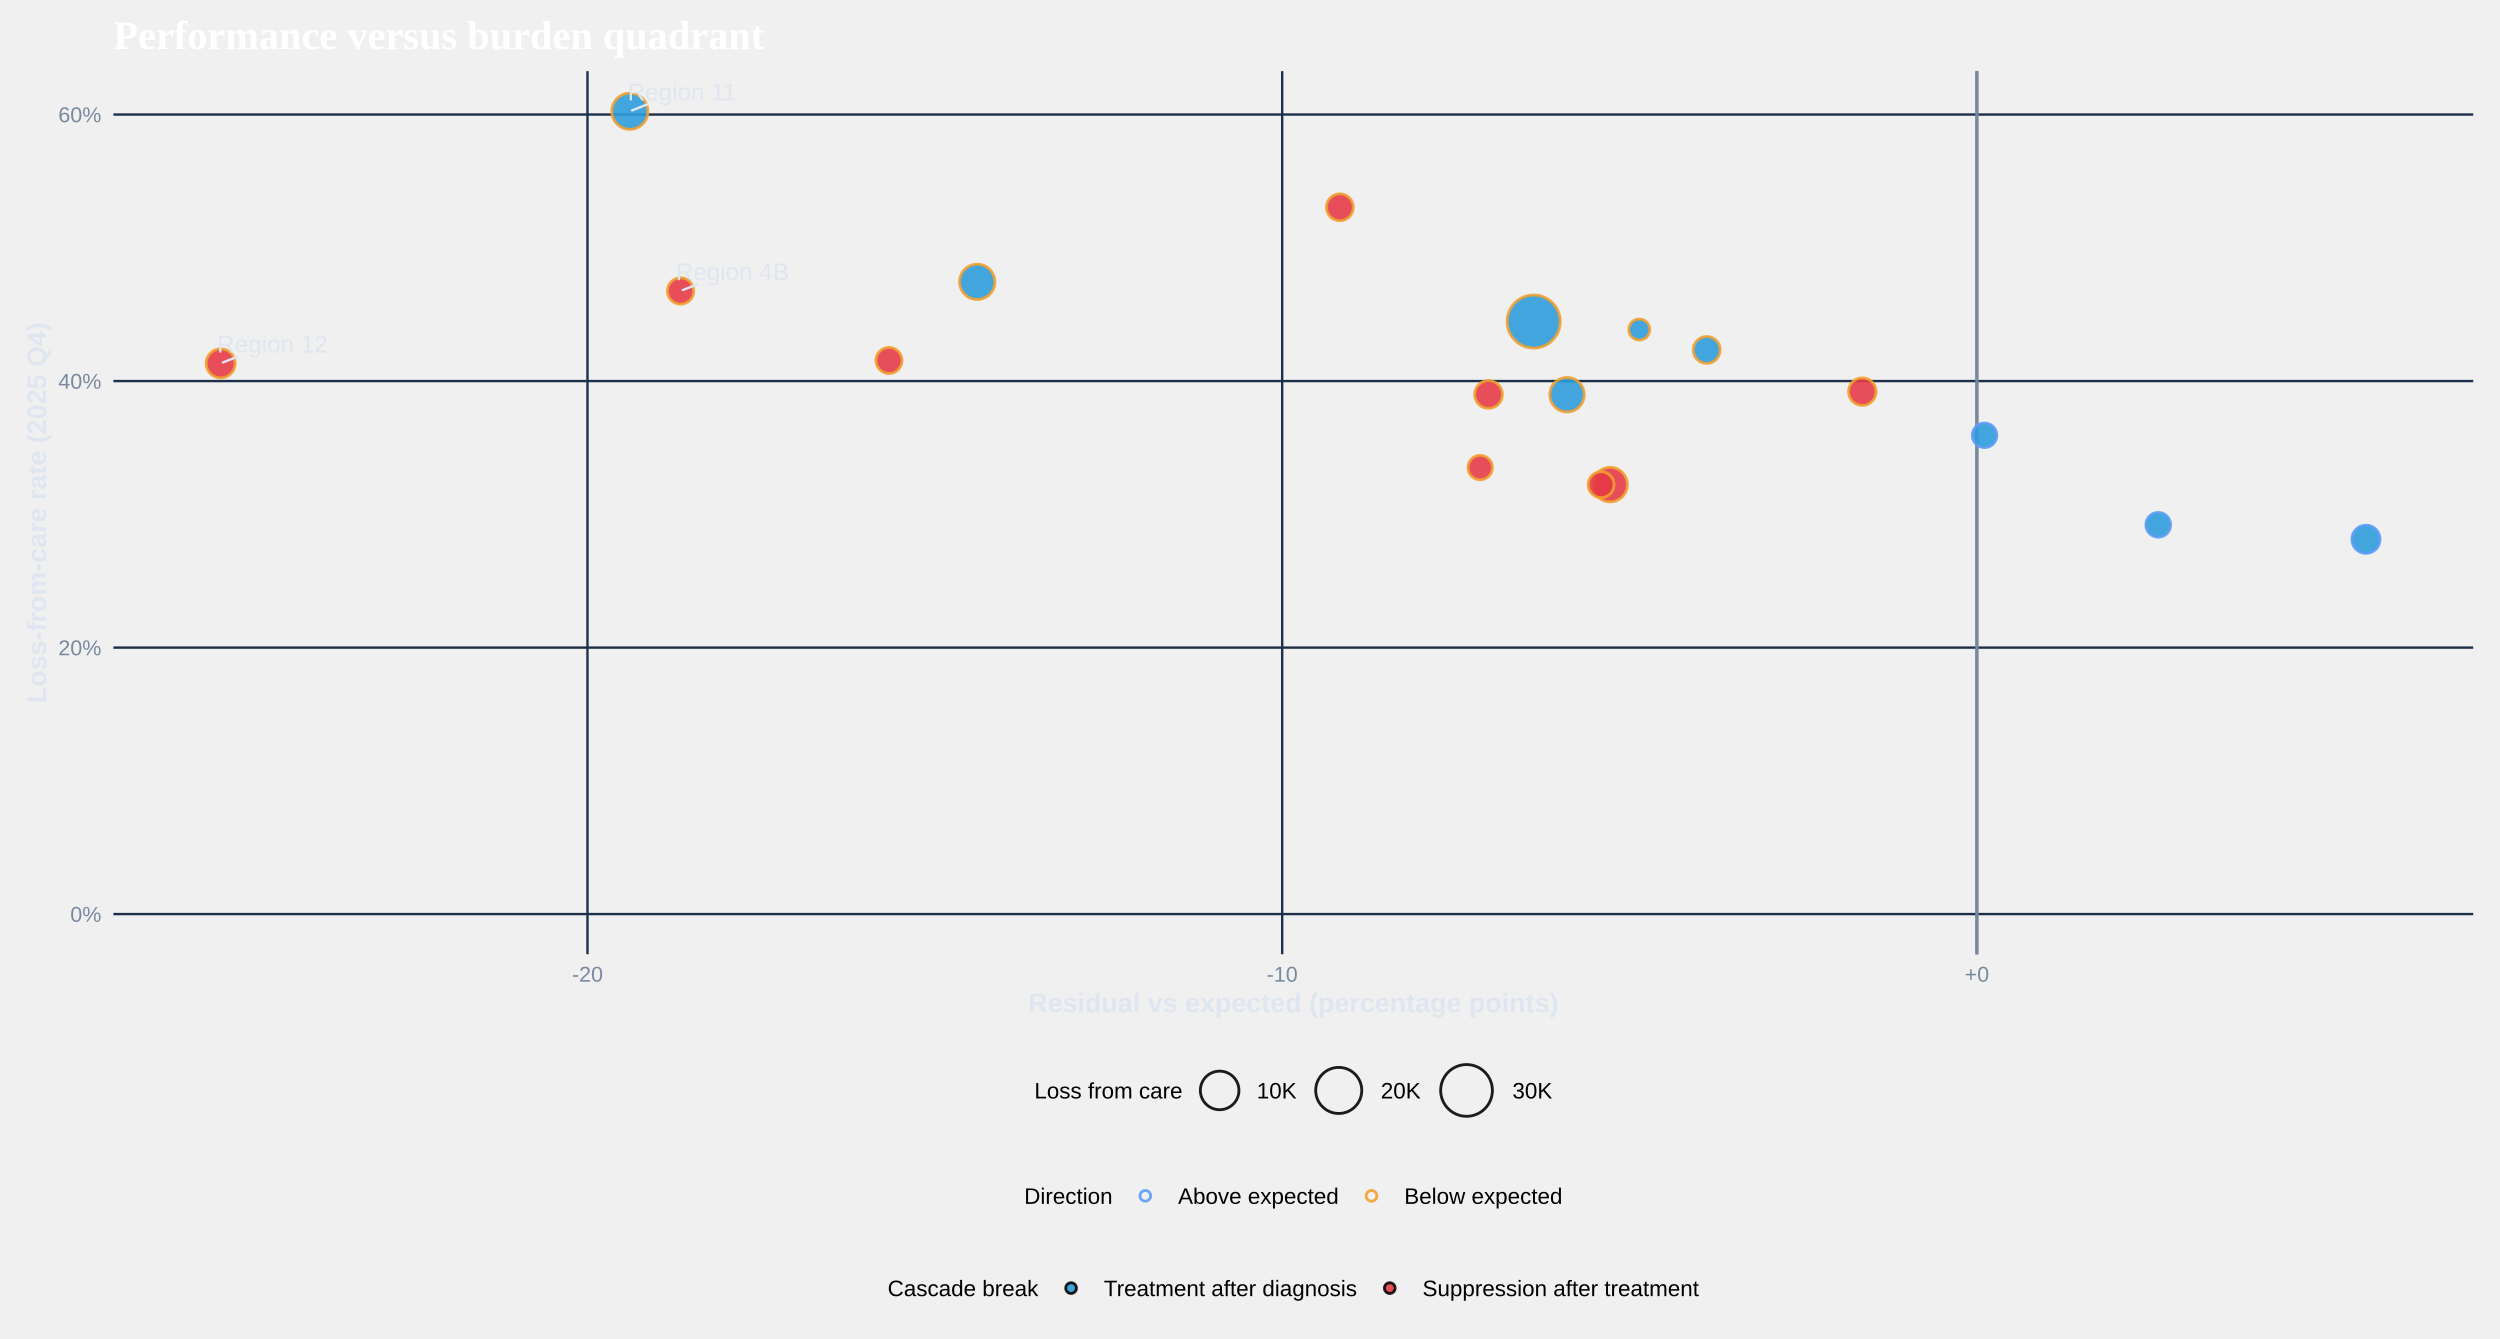
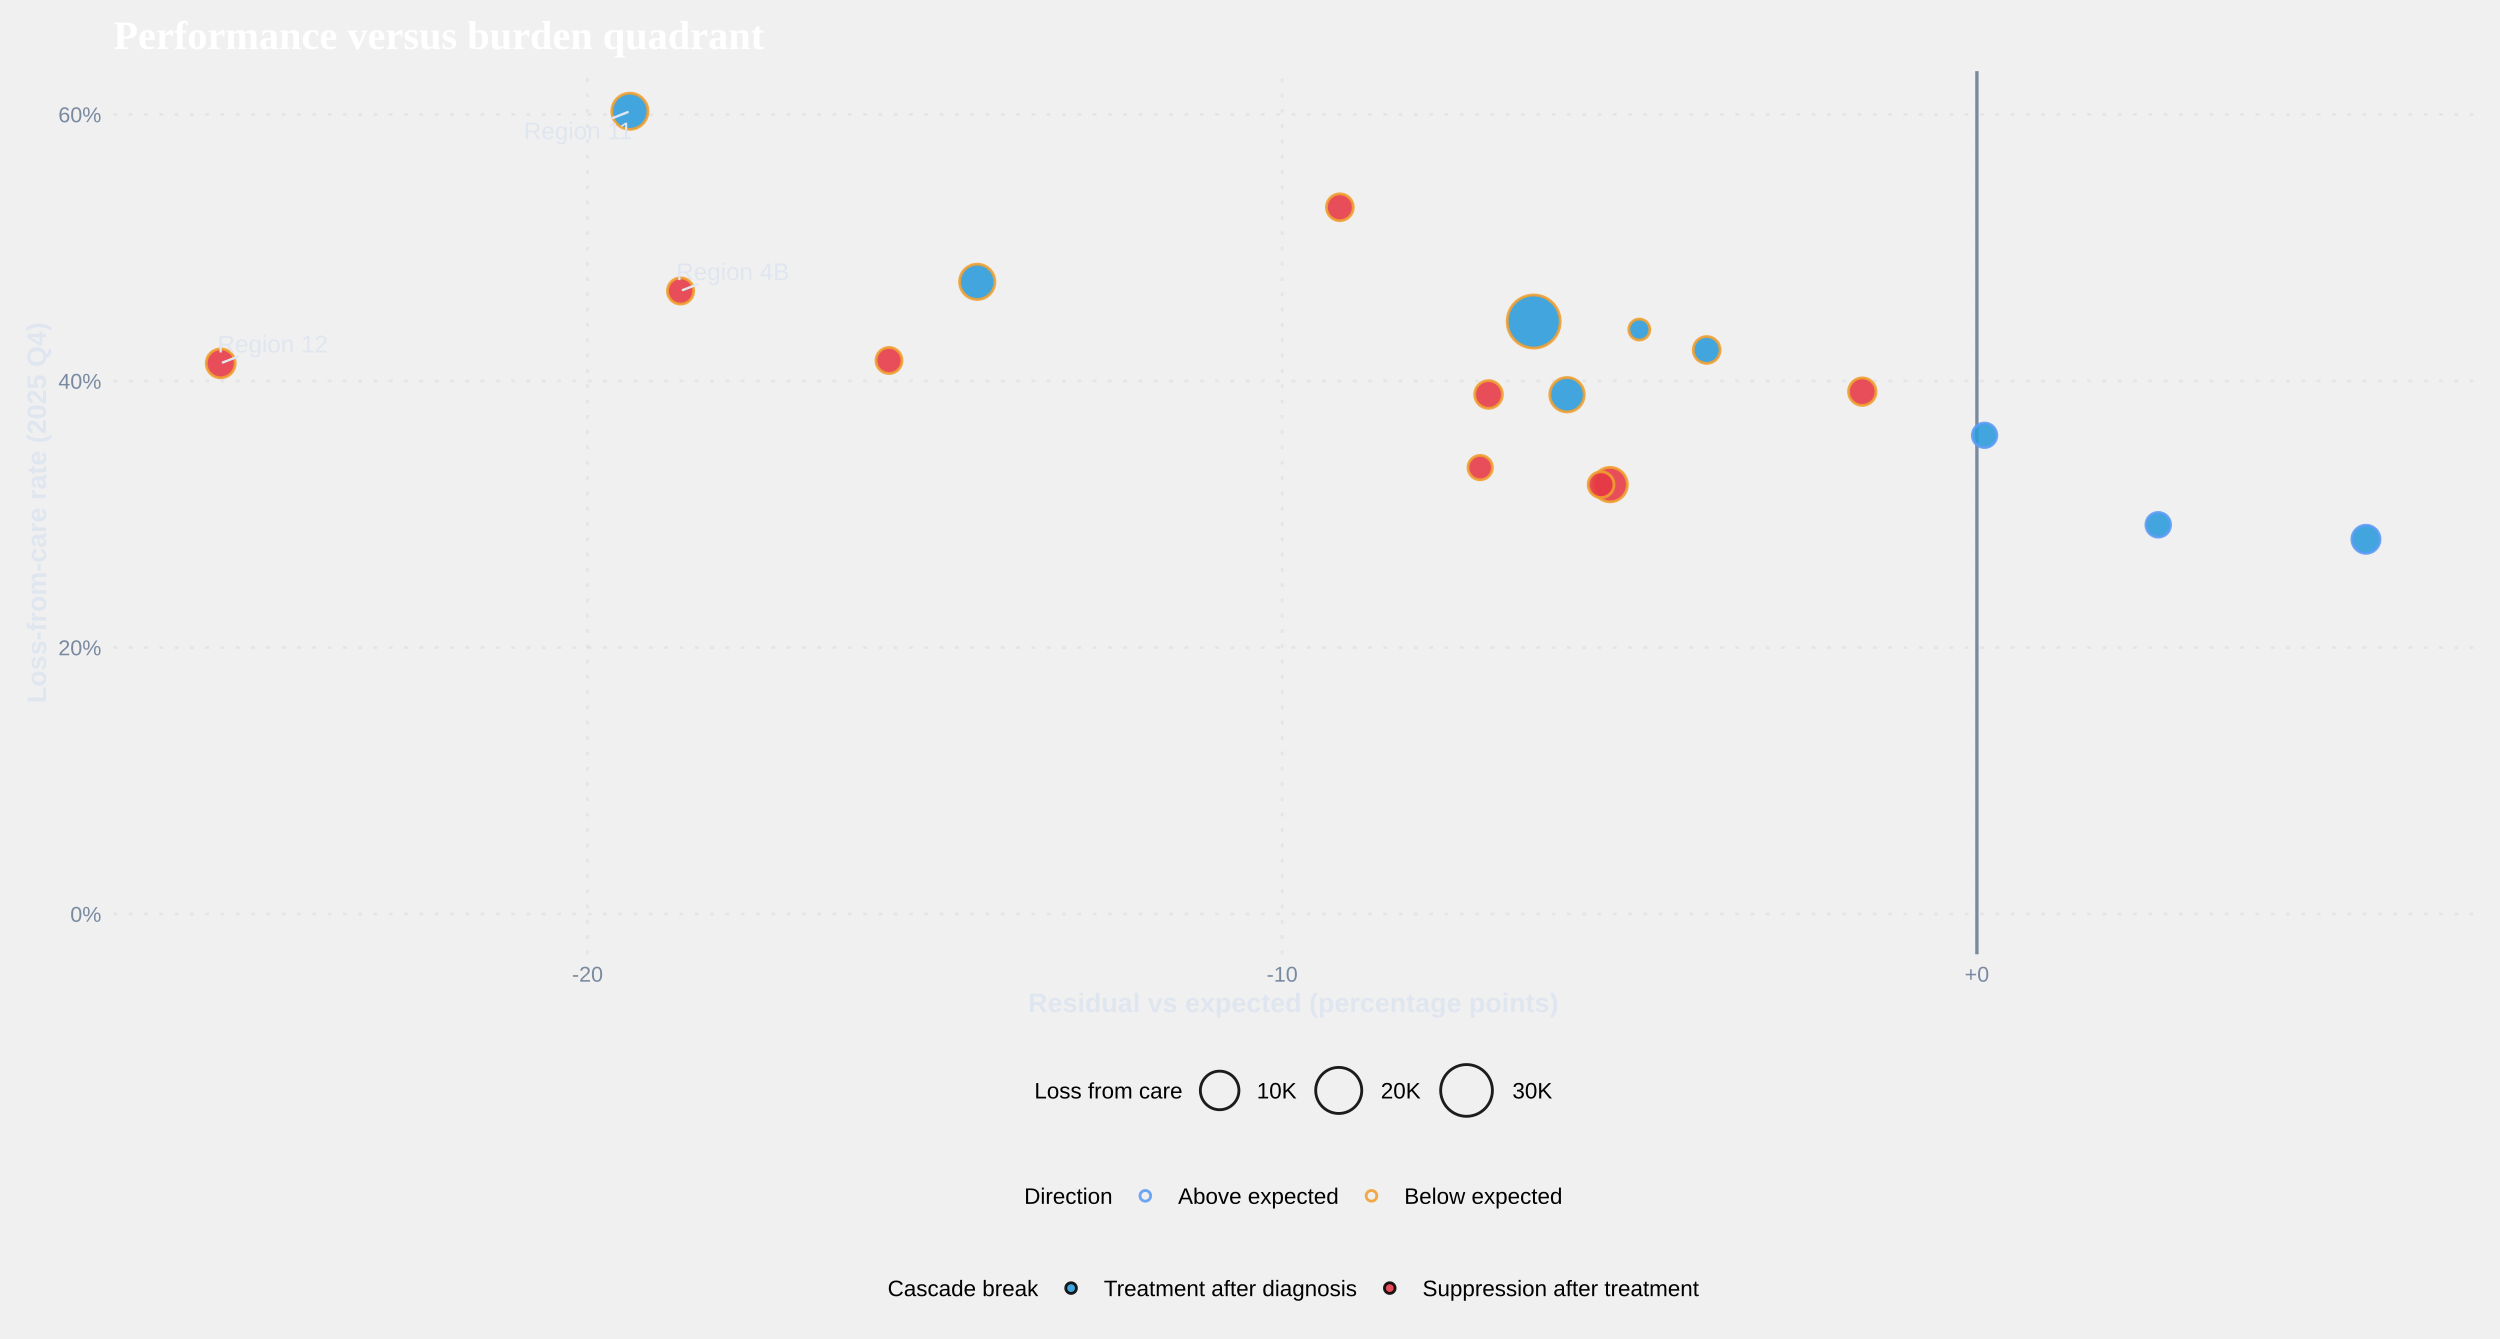
<svg xmlns="http://www.w3.org/2000/svg" width="1116.00pt" height="597.60pt" viewBox="0 0 1116.00 597.60">
  <g class="svglite">
    <defs>
      <style type="text/css">
    .svglite line, .svglite polyline, .svglite polygon, .svglite path, .svglite rect, .svglite circle {
      fill: none;
      stroke: #000000;
      stroke-linecap: round;
      stroke-linejoin: round;
      stroke-miterlimit: 10.00;
    }
    .svglite text {
      white-space: pre;
    }
    .svglite g.glyphgroup path {
      fill: inherit;
      stroke: none;
    }
  </style>
    </defs>
    <rect width="100%" height="100%" style="stroke: none; fill: none;" />
    <defs>
      <clipPath id="cpMC4wMHwxMTE2LjAwfDAuMDB8NTk3LjYw">
        <rect x="0.00" y="0.00" width="1116.00" height="597.60" />
      </clipPath>
    </defs>
    <g clip-path="url(#cpMC4wMHwxMTE2LjAwfDAuMDB8NTk3LjYw)">
      <rect x="0.00" y="0.00" width="1116.00" height="597.60" style="stroke-width: 1.16; stroke: none;" />
    </g>
    <defs>
      <clipPath id="cpNTAuNjN8MTEwNC4wNHwzMS43NXw0MjUuOTc=">
        <rect x="50.63" y="31.75" width="1053.42" height="394.22" />
      </clipPath>
    </defs>
    <g clip-path="url(#cpNTAuNjN8MTEwNC4wNHwzMS43NXw0MjUuOTc=)">
-       <polyline points="50.63,408.05 1104.04,408.05 " style="stroke-width: 1.07; stroke: #1E2F4C; stroke-linecap: butt;" />
-       <polyline points="50.63,289.08 1104.04,289.08 " style="stroke-width: 1.07; stroke: #1E2F4C; stroke-linecap: butt;" />
-       <polyline points="50.63,170.10 1104.04,170.10 " style="stroke-width: 1.07; stroke: #1E2F4C; stroke-linecap: butt;" />
-       <polyline points="50.63,51.12 1104.04,51.12 " style="stroke-width: 1.07; stroke: #1E2F4C; stroke-linecap: butt;" />
-       <polyline points="262.25,425.97 262.25,31.75 " style="stroke-width: 1.07; stroke: #1E2F4C; stroke-linecap: butt;" />
-       <polyline points="572.37,425.97 572.37,31.75 " style="stroke-width: 1.07; stroke: #1E2F4C; stroke-linecap: butt;" />
-       <polyline points="882.49,425.97 882.49,31.75 " style="stroke-width: 1.07; stroke: #1E2F4C; stroke-linecap: butt;" />
+       <polyline points="50.63,408.05 1104.04,408.05 " style="stroke-width: 1.28; stroke: #7889A0; stroke-opacity: 0.10; stroke-dasharray: 1.71,5.12; stroke-linecap: butt;" />
+       <polyline points="50.63,289.08 1104.04,289.08 " style="stroke-width: 1.28; stroke: #7889A0; stroke-opacity: 0.10; stroke-dasharray: 1.71,5.12; stroke-linecap: butt;" />
+       <polyline points="50.63,170.10 1104.04,170.10 " style="stroke-width: 1.28; stroke: #7889A0; stroke-opacity: 0.10; stroke-dasharray: 1.71,5.12; stroke-linecap: butt;" />
+       <polyline points="50.63,51.12 1104.04,51.12 " style="stroke-width: 1.28; stroke: #7889A0; stroke-opacity: 0.10; stroke-dasharray: 1.71,5.12; stroke-linecap: butt;" />
+       <polyline points="262.25,425.97 262.25,31.75 " style="stroke-width: 1.28; stroke: #7889A0; stroke-opacity: 0.10; stroke-dasharray: 1.71,5.12; stroke-linecap: butt;" />
+       <polyline points="572.37,425.97 572.37,31.75 " style="stroke-width: 1.28; stroke: #7889A0; stroke-opacity: 0.10; stroke-dasharray: 1.71,5.12; stroke-linecap: butt;" />
+       <polyline points="882.49,425.97 882.49,31.75 " style="stroke-width: 1.28; stroke: #7889A0; stroke-opacity: 0.10; stroke-dasharray: 1.71,5.12; stroke-linecap: butt;" />
      <line x1="882.49" y1="425.97" x2="882.49" y2="31.75" style="stroke-width: 1.49; stroke: #7889A0; stroke-linecap: butt;" />
      <circle cx="684.64" cy="143.53" r="11.84" style="stroke-width: 1.28; stroke: #F0A030; stroke-opacity: 0.88; fill: #2D9CDB; fill-opacity: 0.88;" />
      <circle cx="281.17" cy="49.67" r="8.06" style="stroke-width: 1.28; stroke: #F0A030; stroke-opacity: 0.88; fill: #2D9CDB; fill-opacity: 0.88;" />
      <circle cx="436.23" cy="125.81" r="7.87" style="stroke-width: 1.28; stroke: #F0A030; stroke-opacity: 0.88; fill: #2D9CDB; fill-opacity: 0.88;" />
      <circle cx="718.75" cy="216.32" r="7.69" style="stroke-width: 1.28; stroke: #F0A030; stroke-opacity: 0.88; fill: #E63946; fill-opacity: 0.88;" />
      <circle cx="699.52" cy="176.20" r="7.68" style="stroke-width: 1.28; stroke: #F0A030; stroke-opacity: 0.88; fill: #2D9CDB; fill-opacity: 0.88;" />
      <circle cx="98.51" cy="162.20" r="6.47" style="stroke-width: 1.28; stroke: #F0A030; stroke-opacity: 0.88; fill: #E63946; fill-opacity: 0.88;" />
      <circle cx="1056.16" cy="240.74" r="6.29" style="stroke-width: 1.28; stroke: #5B9CF5; stroke-opacity: 0.88; fill: #2D9CDB; fill-opacity: 0.88;" />
      <circle cx="664.48" cy="176.09" r="6.19" style="stroke-width: 1.28; stroke: #F0A030; stroke-opacity: 0.88; fill: #E63946; fill-opacity: 0.88;" />
      <circle cx="831.33" cy="174.83" r="6.15" style="stroke-width: 1.28; stroke: #F0A030; stroke-opacity: 0.88; fill: #E63946; fill-opacity: 0.88;" />
      <circle cx="598.11" cy="92.52" r="6.00" style="stroke-width: 1.28; stroke: #F0A030; stroke-opacity: 0.88; fill: #E63946; fill-opacity: 0.88;" />
      <circle cx="761.86" cy="156.22" r="6.00" style="stroke-width: 1.28; stroke: #F0A030; stroke-opacity: 0.88; fill: #2D9CDB; fill-opacity: 0.88;" />
      <circle cx="303.81" cy="129.89" r="5.87" style="stroke-width: 1.28; stroke: #F0A030; stroke-opacity: 0.88; fill: #E63946; fill-opacity: 0.88;" />
      <circle cx="396.85" cy="160.92" r="5.82" style="stroke-width: 1.28; stroke: #F0A030; stroke-opacity: 0.88; fill: #E63946; fill-opacity: 0.88;" />
      <circle cx="714.72" cy="216.36" r="5.78" style="stroke-width: 1.28; stroke: #F0A030; stroke-opacity: 0.88; fill: #E63946; fill-opacity: 0.88;" />
      <circle cx="963.44" cy="234.27" r="5.51" style="stroke-width: 1.28; stroke: #5B9CF5; stroke-opacity: 0.88; fill: #2D9CDB; fill-opacity: 0.88;" />
      <circle cx="885.91" cy="194.32" r="5.47" style="stroke-width: 1.28; stroke: #5B9CF5; stroke-opacity: 0.88; fill: #2D9CDB; fill-opacity: 0.88;" />
      <circle cx="660.76" cy="208.73" r="5.45" style="stroke-width: 1.28; stroke: #F0A030; stroke-opacity: 0.88; fill: #E63946; fill-opacity: 0.88;" />
      <circle cx="731.78" cy="147.11" r="4.69" style="stroke-width: 1.28; stroke: #F0A030; stroke-opacity: 0.88; fill: #2D9CDB; fill-opacity: 0.88;" />
-       <line x1="106.14" y1="159.17" x2="99.50" y2="161.80" style="stroke-width: 1.07; stroke: #E0E6F0;" />
-       <line x1="288.92" y1="46.60" x2="282.16" y2="49.28" style="stroke-width: 1.07; stroke: #E0E6F0;" />
-       <line x1="311.43" y1="126.87" x2="304.80" y2="129.49" style="stroke-width: 1.07; stroke: #E0E6F0;" />
-       <text x="121.63" y="157.37" text-anchor="middle" style="font-size: 10.81px;fill: #E0E6F0; font-family: &quot;Arial&quot;;" textLength="49.20px" lengthAdjust="spacingAndGlyphs">Region 12</text>
-       <text x="304.45" y="44.80" text-anchor="middle" style="font-size: 10.81px;fill: #E0E6F0; font-family: &quot;Arial&quot;;" textLength="48.41px" lengthAdjust="spacingAndGlyphs">Region 11</text>
-       <text x="326.93" y="125.07" text-anchor="middle" style="font-size: 10.81px;fill: #E0E6F0; font-family: &quot;Arial&quot;;" textLength="50.41px" lengthAdjust="spacingAndGlyphs">Region 4B</text>
+       <line x1="106.23" y1="159.13" x2="99.50" y2="161.80" style="stroke-width: 1.07; stroke: #E0E6F0;" />
+       <line x1="273.57" y1="52.68" x2="280.18" y2="50.06" style="stroke-width: 1.07; stroke: #E0E6F0;" />
+       <line x1="311.49" y1="126.84" x2="304.80" y2="129.49" style="stroke-width: 1.07; stroke: #E0E6F0;" />
+       <text x="121.75" y="157.33" text-anchor="middle" style="font-size: 10.81px;fill: #E0E6F0; font-family: &quot;Arial&quot;;" textLength="49.20px" lengthAdjust="spacingAndGlyphs">Region 12</text>
+       <text x="258.09" y="62.21" text-anchor="middle" style="font-size: 10.81px;fill: #E0E6F0; font-family: &quot;Arial&quot;;" textLength="48.41px" lengthAdjust="spacingAndGlyphs">Region 11</text>
+       <text x="327.12" y="125.04" text-anchor="middle" style="font-size: 10.81px;fill: #E0E6F0; font-family: &quot;Arial&quot;;" textLength="50.41px" lengthAdjust="spacingAndGlyphs">Region 4B</text>
    </g>
    <g clip-path="url(#cpMC4wMHwxMTE2LjAwfDAuMDB8NTk3LjYw)">
      <text x="45.25" y="411.49" text-anchor="end" style="font-size: 9.60px;fill: #7889A0; font-family: &quot;Arial&quot;;" textLength="13.86px" lengthAdjust="spacingAndGlyphs">0%</text>
      <text x="45.25" y="292.51" text-anchor="end" style="font-size: 9.60px;fill: #7889A0; font-family: &quot;Arial&quot;;" textLength="19.19px" lengthAdjust="spacingAndGlyphs">20%</text>
      <text x="45.25" y="173.54" text-anchor="end" style="font-size: 9.60px;fill: #7889A0; font-family: &quot;Arial&quot;;" textLength="19.19px" lengthAdjust="spacingAndGlyphs">40%</text>
      <text x="45.25" y="54.56" text-anchor="end" style="font-size: 9.60px;fill: #7889A0; font-family: &quot;Arial&quot;;" textLength="19.19px" lengthAdjust="spacingAndGlyphs">60%</text>
      <text x="262.25" y="438.22" text-anchor="middle" style="font-size: 9.60px;fill: #7889A0; font-family: &quot;Arial&quot;;" textLength="13.84px" lengthAdjust="spacingAndGlyphs">-20</text>
      <text x="572.37" y="438.22" text-anchor="middle" style="font-size: 9.60px;fill: #7889A0; font-family: &quot;Arial&quot;;" textLength="13.84px" lengthAdjust="spacingAndGlyphs">-10</text>
      <text x="882.49" y="438.22" text-anchor="middle" style="font-size: 9.60px;fill: #7889A0; font-family: &quot;Arial&quot;;" textLength="10.94px" lengthAdjust="spacingAndGlyphs">+0</text>
      <text x="577.34" y="451.82" text-anchor="middle" style="font-size: 12.00px; font-weight: bold;fill: #E0E6F0; font-family: &quot;Arial&quot;;" textLength="236.67px" lengthAdjust="spacingAndGlyphs">Residual vs expected (percentage points)</text>
      <text transform="translate(20.55,228.86) rotate(-90)" text-anchor="middle" style="font-size: 12.00px; font-weight: bold;fill: #E0E6F0; font-family: &quot;Arial&quot;;" textLength="170.05px" lengthAdjust="spacingAndGlyphs">Loss-from-care rate (2025 Q4)</text>
      <text x="461.74" y="490.36" style="font-size: 10.00px; font-family: &quot;Arial&quot;;" textLength="66.14px" lengthAdjust="spacingAndGlyphs">Loss from care</text>
      <circle cx="544.45" cy="486.77" r="8.61" style="stroke-width: 1.28; stroke: #000000; stroke-opacity: 0.88;" />
      <circle cx="597.61" cy="486.77" r="10.28" style="stroke-width: 1.28; stroke: #000000; stroke-opacity: 0.88;" />
      <circle cx="654.66" cy="486.77" r="11.55" style="stroke-width: 1.28; stroke: #000000; stroke-opacity: 0.88;" />
      <text x="561.02" y="490.36" style="font-size: 10.00px; font-family: &quot;Arial&quot;;" textLength="17.80px" lengthAdjust="spacingAndGlyphs">10K</text>
      <text x="616.39" y="490.36" style="font-size: 10.00px; font-family: &quot;Arial&quot;;" textLength="17.80px" lengthAdjust="spacingAndGlyphs">20K</text>
      <text x="675.14" y="490.36" style="font-size: 10.00px; font-family: &quot;Arial&quot;;" textLength="17.80px" lengthAdjust="spacingAndGlyphs">30K</text>
      <text x="457.20" y="537.40" style="font-size: 10.00px; font-family: &quot;Arial&quot;;" textLength="39.45px" lengthAdjust="spacingAndGlyphs">Direction</text>
      <circle cx="511.27" cy="533.82" r="2.38" style="stroke-width: 1.28; stroke: #5B9CF5; stroke-opacity: 0.88;" />
      <circle cx="612.24" cy="533.82" r="2.38" style="stroke-width: 1.28; stroke: #F0A030; stroke-opacity: 0.88;" />
      <text x="525.89" y="537.40" style="font-size: 10.00px; font-family: &quot;Arial&quot;;" textLength="71.73px" lengthAdjust="spacingAndGlyphs">Above expected</text>
      <text x="626.86" y="537.40" style="font-size: 10.00px; font-family: &quot;Arial&quot;;" textLength="70.61px" lengthAdjust="spacingAndGlyphs">Below expected</text>
      <text x="396.24" y="578.59" style="font-size: 10.00px; font-family: &quot;Arial&quot;;" textLength="67.27px" lengthAdjust="spacingAndGlyphs">Cascade break</text>
      <circle cx="478.13" cy="575.01" r="2.38" style="stroke-width: 1.28; stroke: #000000; stroke-opacity: 0.88; fill: #2D9CDB; fill-opacity: 0.88;" />
      <circle cx="620.39" cy="575.01" r="2.38" style="stroke-width: 1.28; stroke: #000000; stroke-opacity: 0.88; fill: #E63946; fill-opacity: 0.88;" />
      <text x="492.74" y="578.59" style="font-size: 10.00px; font-family: &quot;Arial&quot;;" textLength="113.03px" lengthAdjust="spacingAndGlyphs">Treatment after diagnosis</text>
      <text x="635.01" y="578.59" style="font-size: 10.00px; font-family: &quot;Arial&quot;;" textLength="123.42px" lengthAdjust="spacingAndGlyphs">Suppression after treatment</text>
      <text x="50.63" y="21.89" style="font-size: 18.00px; font-weight: bold;fill: #FFFFFF; font-family: &quot;Times New Roman&quot;;" textLength="290.50px" lengthAdjust="spacingAndGlyphs">Performance versus burden quadrant</text>
    </g>
  </g>
</svg>
